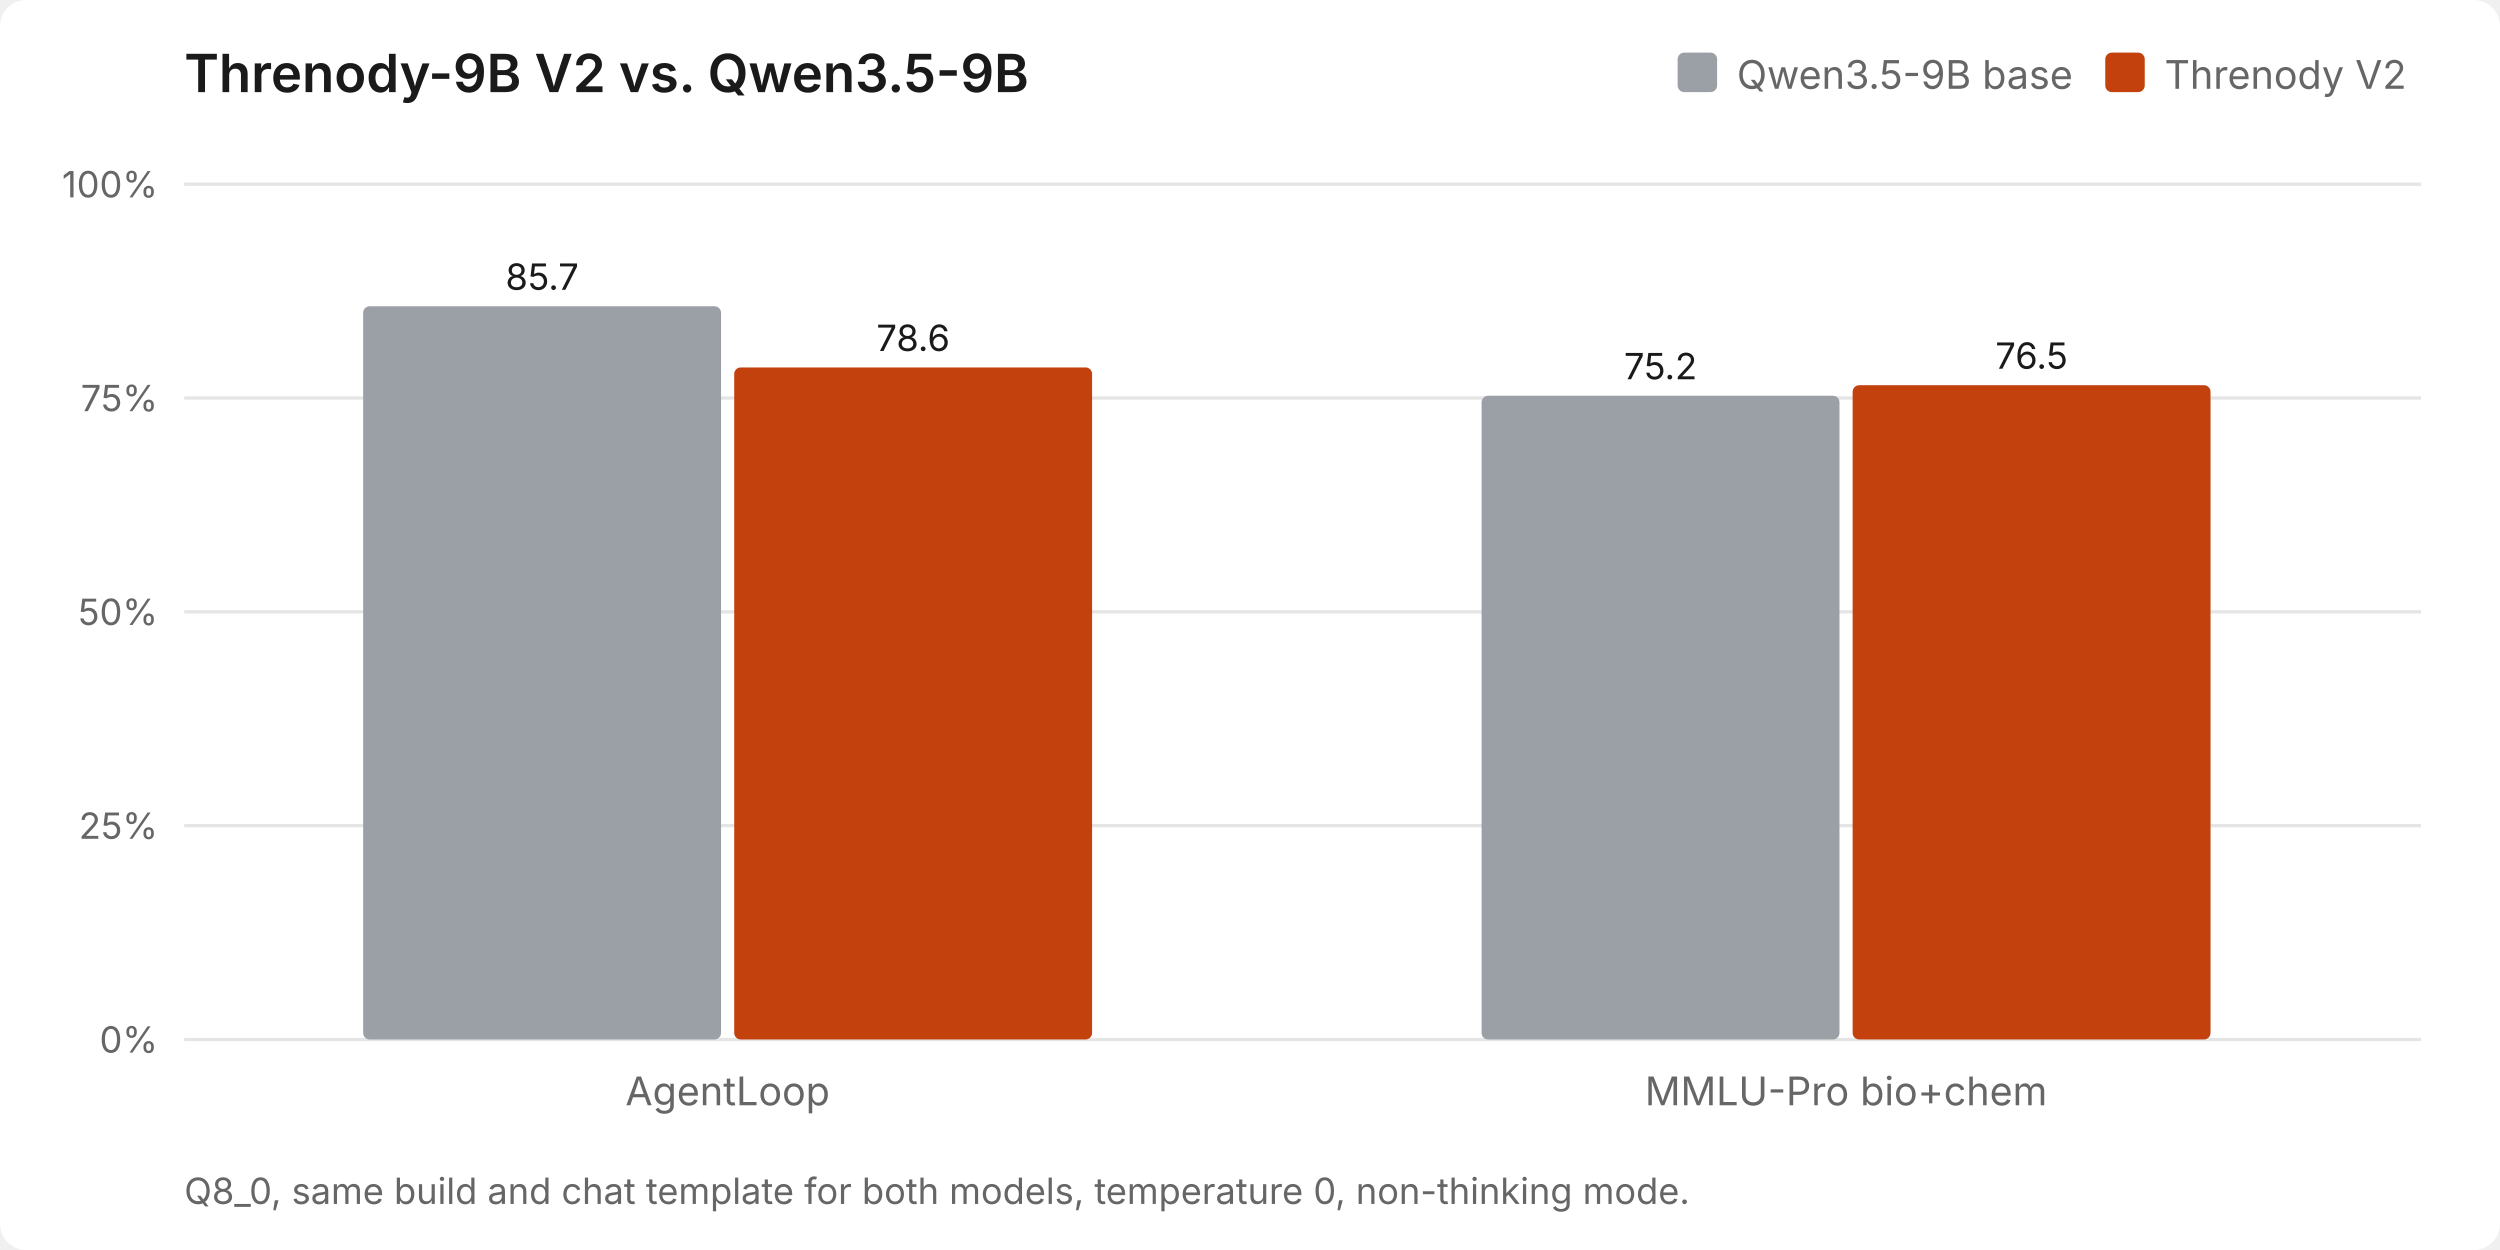
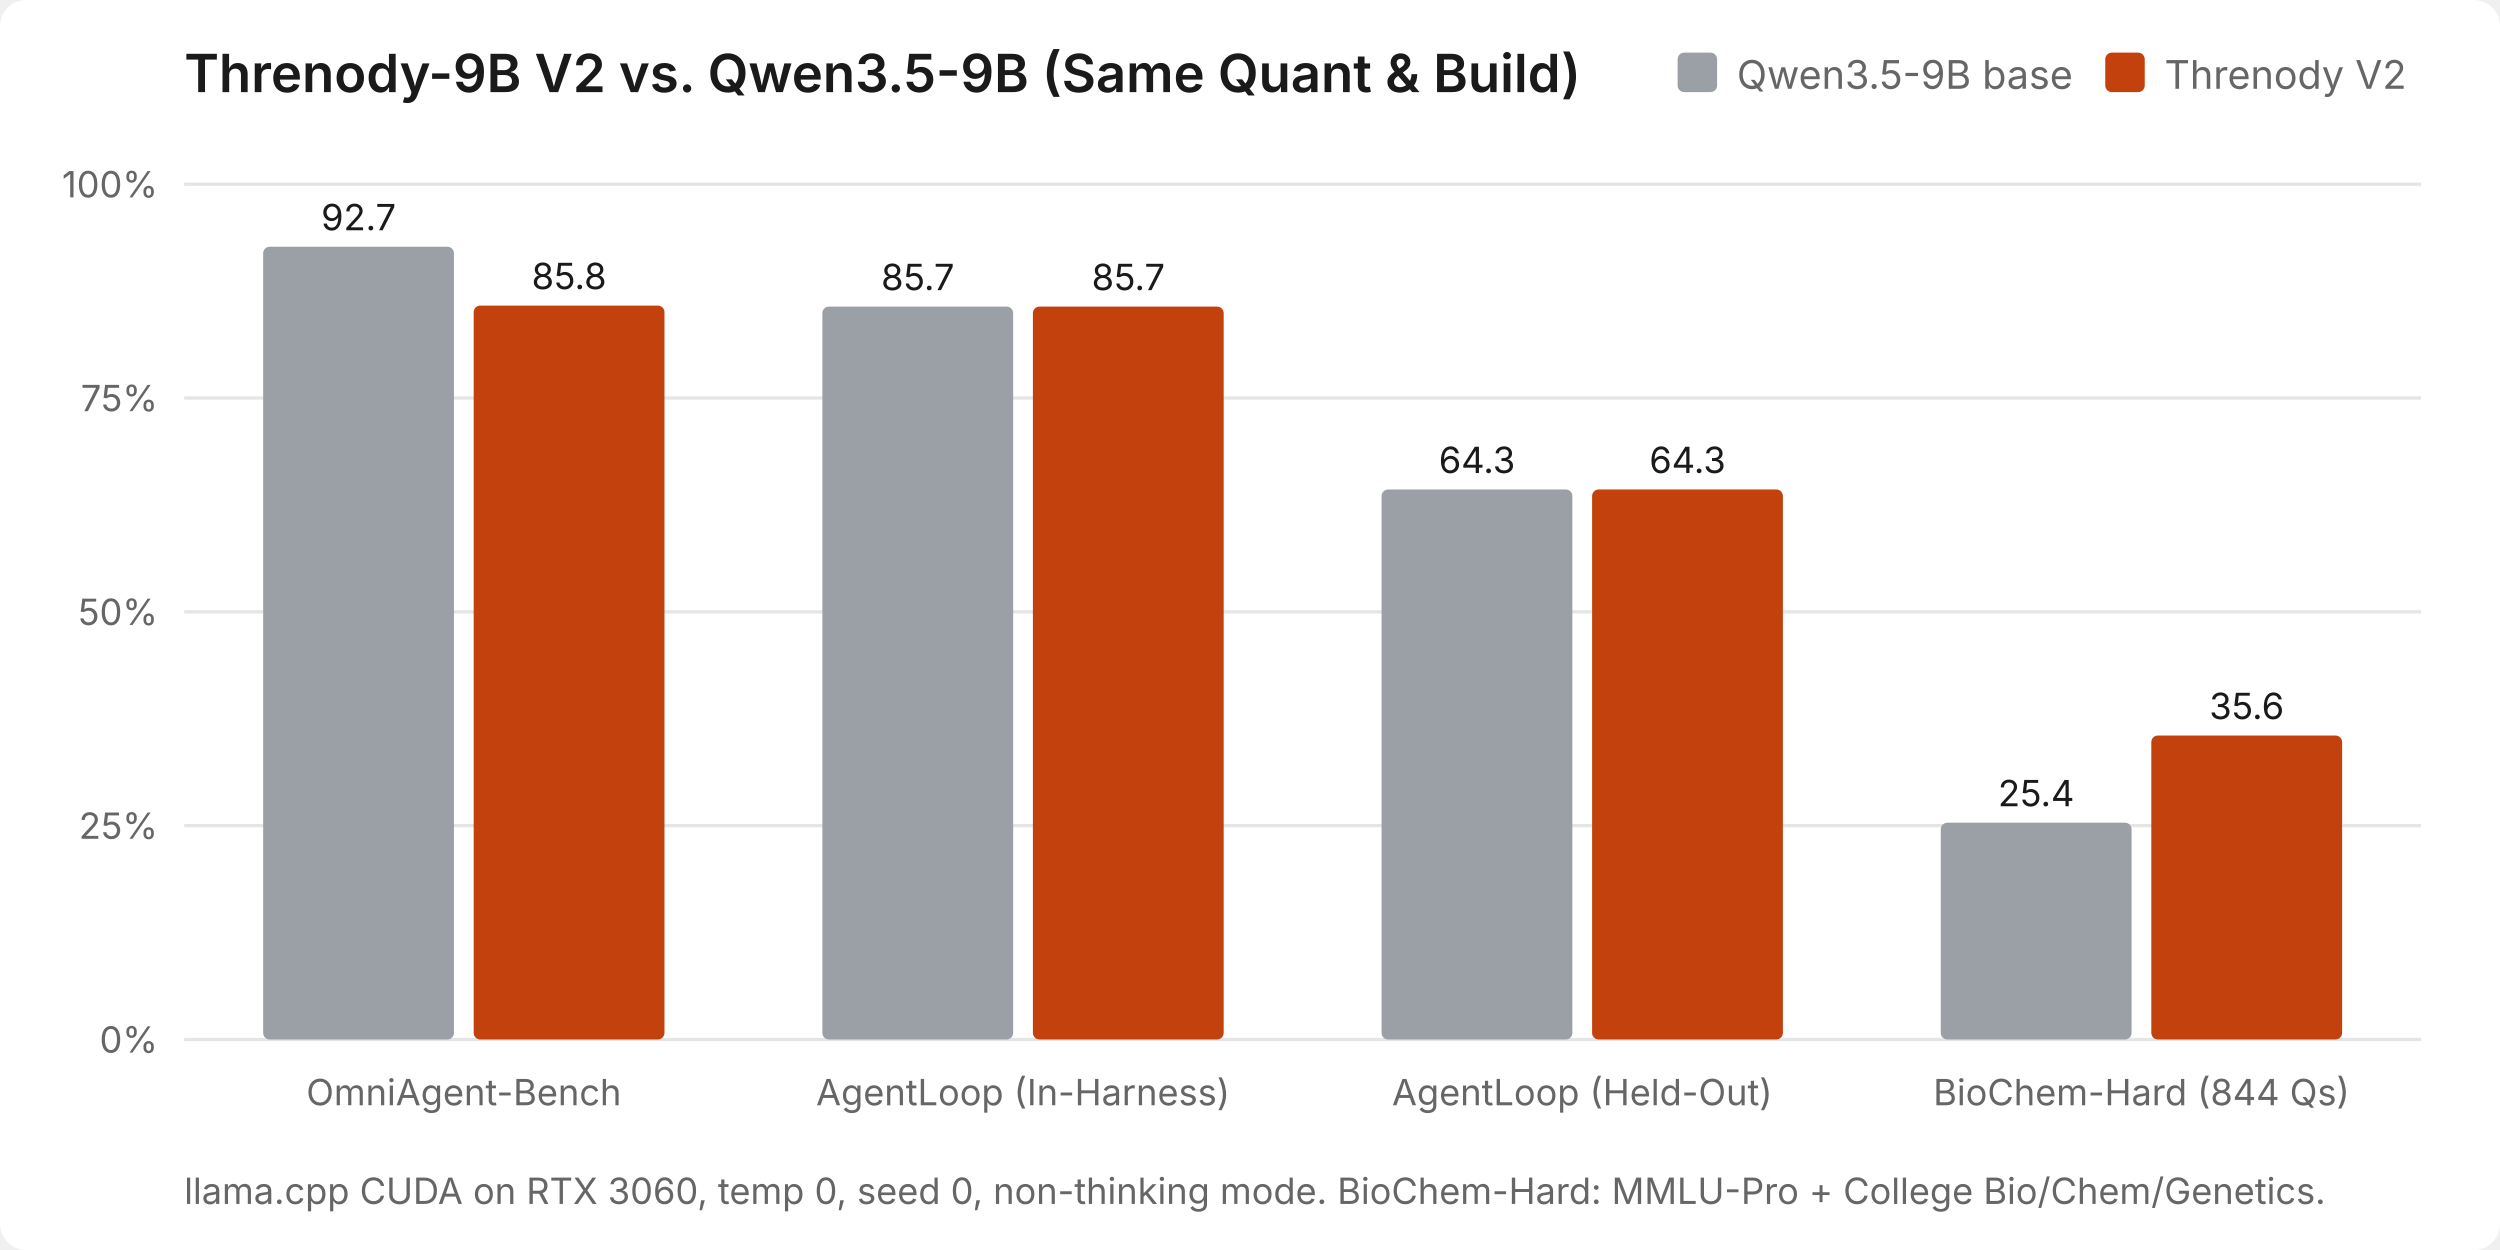
<svg xmlns="http://www.w3.org/2000/svg" viewBox="0 0 760 380" width="760" height="380" font-family="system-ui,-apple-system,Segoe UI,sans-serif">
  <style>.bg{fill:#fff}.t{fill:#1a1a1a}.m{fill:#666}.g{stroke:#e5e5e5}.b{fill:#9aa0a6}.c{fill:#c2410c}@media (prefers-color-scheme:dark){.bg{fill:#0d1117}.t{fill:#e6edf3}.m{fill:#9da7b3}.g{stroke:#30363d}.b{fill:#6e7681}.c{fill:#f97316}}</style>
  <rect class="bg" width="760" height="380" rx="8" />
-   <text class="t" x="56" y="28" font-size="16" font-weight="600">Threnody-9B V2 vs. Qwen3.5-9B</text>
+   <text class="t" x="56" y="28" font-size="16" font-weight="600">Threnody-9B V2 vs. Qwen3.5-9B (Same Quant &amp; Build)</text>
  <rect class="b" x="510" y="16" width="12" height="12" rx="2" />
  <text class="m" x="528" y="27" font-size="12">Qwen3.5-9B base</text>
  <rect class="c" x="640" y="16" width="12" height="12" rx="2" />
  <text class="m" x="658" y="27" font-size="12">Threnody V2</text>
  <line class="g" x1="56" x2="736" y1="316.0" y2="316.0" />
  <text class="m" x="48" y="320.0" font-size="11" text-anchor="end">0%</text>
  <line class="g" x1="56" x2="736" y1="251.0" y2="251.0" />
  <text class="m" x="48" y="255.0" font-size="11" text-anchor="end">25%</text>
  <line class="g" x1="56" x2="736" y1="186.0" y2="186.0" />
  <text class="m" x="48" y="190.0" font-size="11" text-anchor="end">50%</text>
  <line class="g" x1="56" x2="736" y1="121.0" y2="121.0" />
  <text class="m" x="48" y="125.0" font-size="11" text-anchor="end">75%</text>
  <line class="g" x1="56" x2="736" y1="56.0" y2="56.0" />
  <text class="m" x="48" y="60.0" font-size="11" text-anchor="end">100%</text>
-   <rect class="b" x="110.4" y="93.1" width="108.8" height="222.9" rx="2" />
-   <text class="t" x="164.8" y="88.1" font-size="11" text-anchor="middle">85.7</text>
-   <rect class="c" x="223.2" y="111.7" width="108.8" height="204.3" rx="2" />
-   <text class="t" x="277.6" y="106.7" font-size="11" text-anchor="middle">78.6</text>
-   <text class="m" x="221.2" y="336" font-size="12" text-anchor="middle">AgentLoop</text>
-   <rect class="b" x="450.4" y="120.3" width="108.8" height="195.7" rx="2" />
-   <text class="t" x="504.8" y="115.3" font-size="11" text-anchor="middle">75.2</text>
-   <rect class="c" x="563.2" y="117.1" width="108.8" height="198.9" rx="2" />
-   <text class="t" x="617.6" y="112.1" font-size="11" text-anchor="middle">76.5</text>
-   <text class="m" x="561.2" y="336" font-size="12" text-anchor="middle">MMLU-Pro bio+chem</text>
-   <text class="m" x="56" y="366" font-size="11">Q8_0, same build and chat template for both models, temperature 0, non-thinking mode.</text>
+   <rect class="b" x="80" y="75.0" width="58" height="241.0" rx="2" />
+   <text class="t" x="109" y="70.0" font-size="11" text-anchor="middle">92.7</text>
+   <rect class="c" x="144" y="92.9" width="58" height="223.1" rx="2" />
+   <text class="t" x="173" y="87.9" font-size="11" text-anchor="middle">85.8</text>
+   <text class="m" x="141" y="336" font-size="11" text-anchor="middle">OmniAgent-Bench</text>
+   <rect class="b" x="250" y="93.2" width="58" height="222.8" rx="2" />
+   <text class="t" x="279" y="88.2" font-size="11" text-anchor="middle">85.7</text>
+   <rect class="c" x="314" y="93.2" width="58" height="222.8" rx="2" />
+   <text class="t" x="343" y="88.2" font-size="11" text-anchor="middle">85.7</text>
+   <text class="m" x="311" y="336" font-size="11" text-anchor="middle">AgentLoop (In-Harness)</text>
+   <rect class="b" x="420" y="148.8" width="58" height="167.2" rx="2" />
+   <text class="t" x="449" y="143.8" font-size="11" text-anchor="middle">64.3</text>
+   <rect class="c" x="484" y="148.8" width="58" height="167.2" rx="2" />
+   <text class="t" x="513" y="143.8" font-size="11" text-anchor="middle">64.3</text>
+   <text class="m" x="481" y="336" font-size="11" text-anchor="middle">AgentLoop (Held-Out)</text>
+   <rect class="b" x="590" y="250.1" width="58" height="65.9" rx="2" />
+   <text class="t" x="619" y="245.1" font-size="11" text-anchor="middle">25.4</text>
+   <rect class="c" x="654" y="223.6" width="58" height="92.4" rx="2" />
+   <text class="t" x="683" y="218.6" font-size="11" text-anchor="middle">35.6</text>
+   <text class="m" x="651" y="336" font-size="11" text-anchor="middle">BioChem-Hard (844 Qs)</text>
+   <text class="m" x="56" y="366" font-size="11">llama.cpp CUDA on RTX 3060, temp 0, seed 0, non-thinking mode. BioChem-Hard: MMLU-Pro + College Bio/Chem/Genetics.</text>
</svg>
